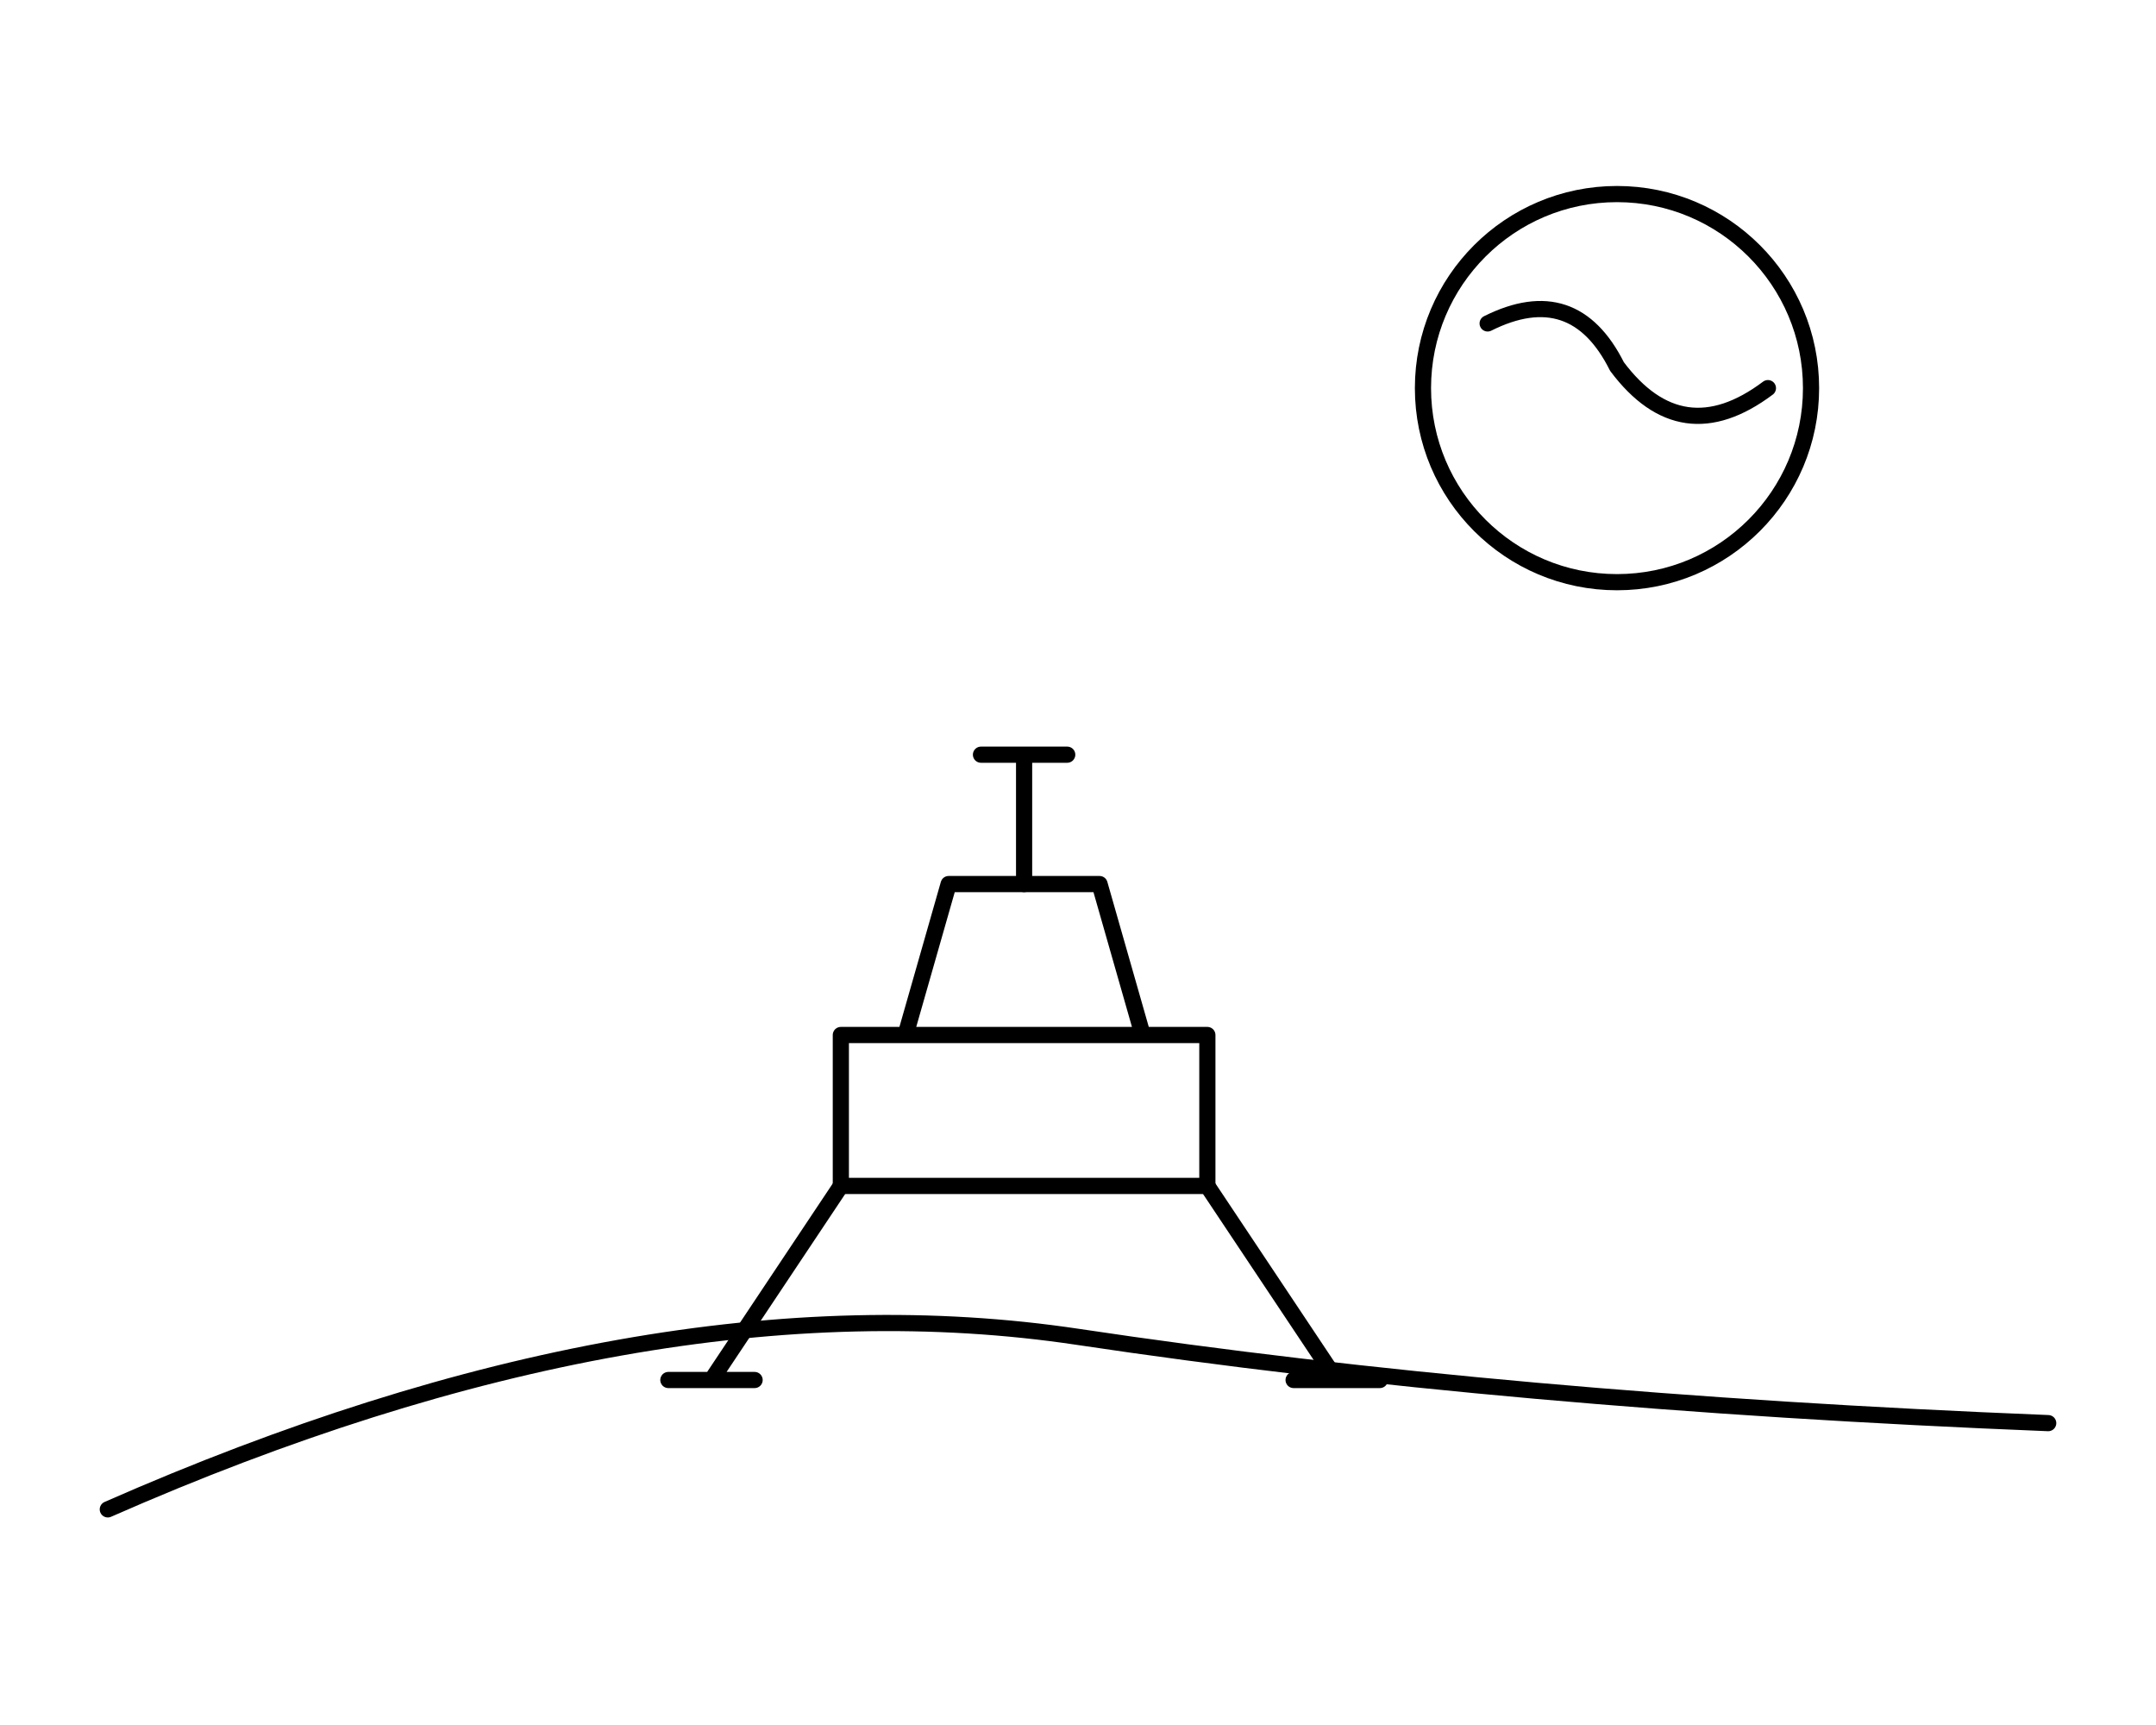
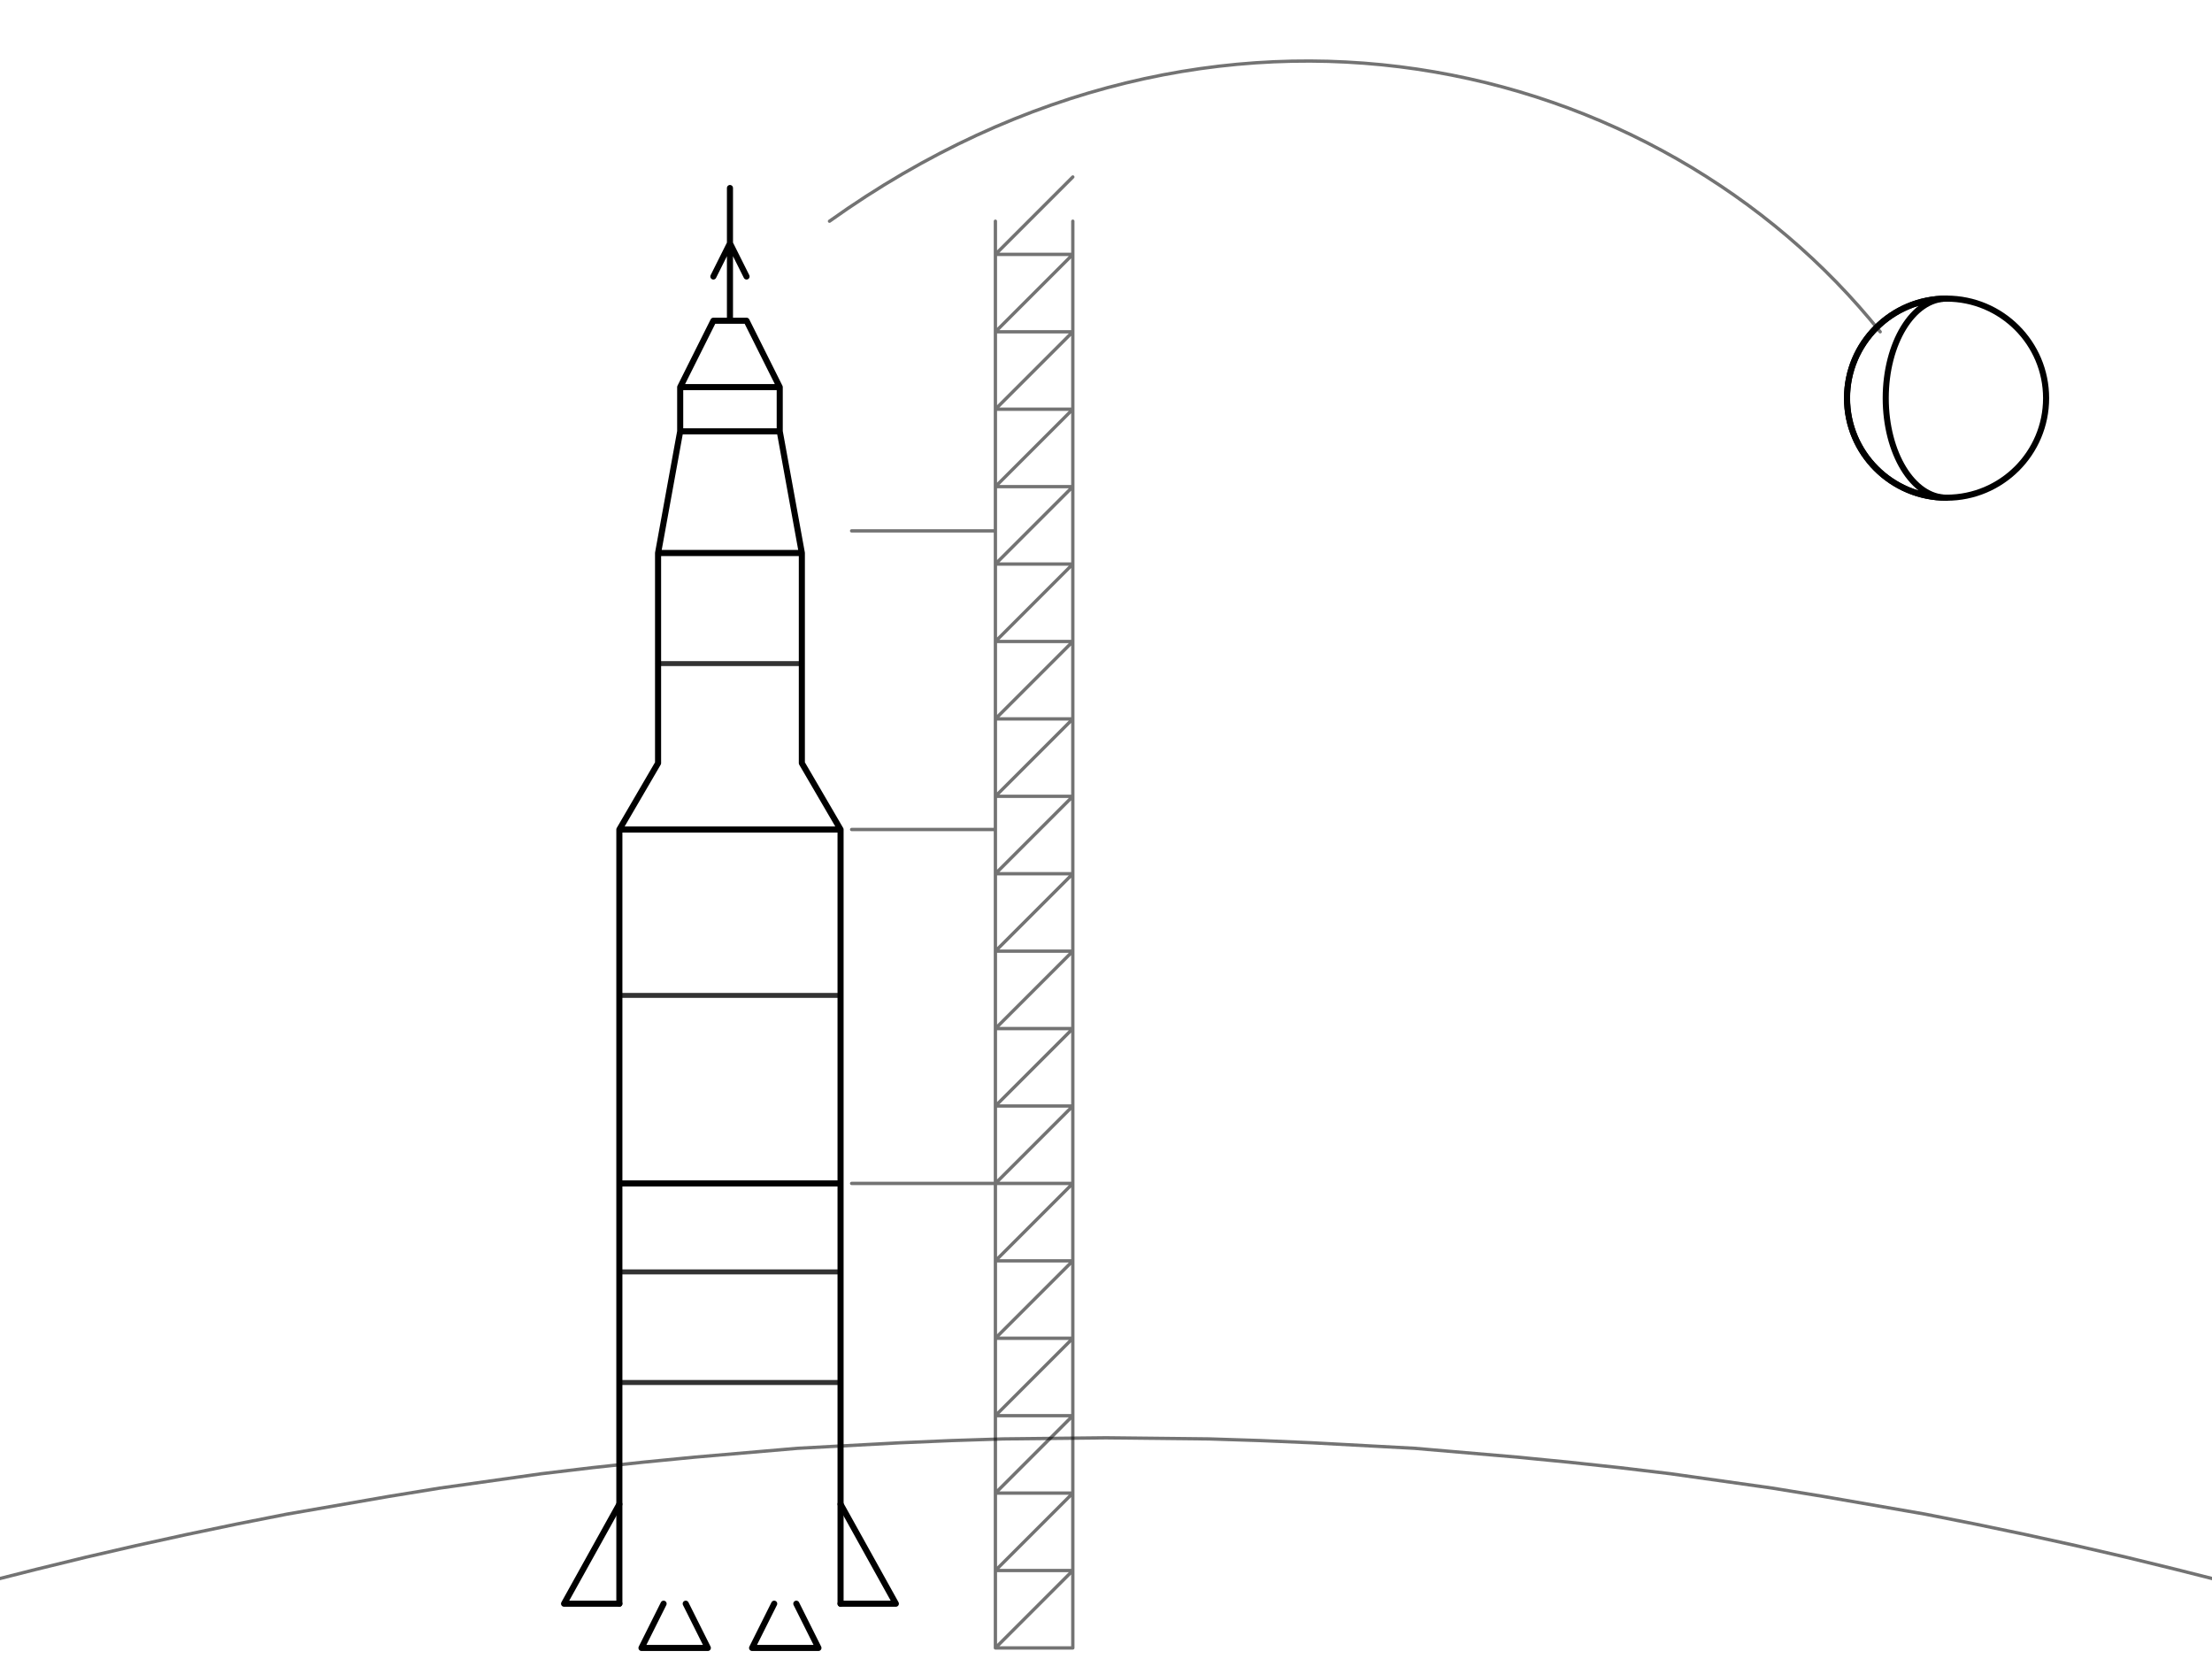
- <svg xmlns="http://www.w3.org/2000/svg" viewBox="0 0 200 160" fill="none" stroke="currentColor" stroke-width="1.5" stroke-linecap="round" stroke-linejoin="round" aria-hidden="true">
-   <path pathLength="1" d="M10 140 Q60 118 100 124 T190 132" />
-   <path pathLength="1" d="M150 36 m-18 0 a18 18 0 1 0 36 0 a18 18 0 1 0 -36 0" />
-   <path pathLength="1" d="M138 30 q8 -4 12 4 q6 8 14 2" />
-   <path pathLength="1" d="M78 96 H112 V110 H78 Z M84 96 L88 82 H102 L106 96" />
-   <path pathLength="1" d="M78 110 L66 128 M112 110 L124 128 M62 128 h8 M120 128 h8" />
-   <path pathLength="1" d="M95 82 V70 M91 70 h8" />
+ <svg xmlns="http://www.w3.org/2000/svg" viewBox="0 0 400 300" fill="none" stroke="currentColor" stroke-width="1.1" stroke-linecap="round" stroke-linejoin="round" aria-hidden="true">
+   <g stroke-width="0.6" opacity="0.55">
+     <path pathLength="1" d="M-73.6 308.2 L-64.9 305.1 L-56 302.1 L-47.2 299.2 L-38.3 296.3 L-29.4 293.6 L-20.5 291 L-11.5 288.5 L-2.6 286.1 L6.5 283.8 L15.5 281.6 L24.6 279.5 L33.7 277.5 L42.8 275.6 L51.9 273.8 L61.1 272.2 L70.3 270.6 L79.5 269.1 L88.7 267.8 L97.9 266.5 L107.1 265.4 L116.4 264.4 L125.6 263.5 L134.9 262.7 L144.2 261.9 L153.5 261.4 L162.8 260.9 L172.1 260.5 L181.4 260.2 L190.7 260.1 L200 260 L209.3 260.1 L218.6 260.2 L227.9 260.5 L237.2 260.9 L246.5 261.4 L255.8 261.9 L265.1 262.7 L274.4 263.5 L283.6 264.4 L292.9 265.4 L302.1 266.5 L311.3 267.8 L320.5 269.1 L329.7 270.6 L338.9 272.2 L348.1 273.8 L357.2 275.6 L366.3 277.5 L375.4 279.5 L384.5 281.6 L393.5 283.8 L402.6 286.1 L411.5 288.5 L420.5 291 L429.4 293.6 L438.3 296.3 L447.2 299.2 L456 302.1 L464.9 305.1 L473.6 308.2" />
+     <path pathLength="1" d="M150 40 C220 -10 300 10 340 60" />
+   </g>
+   <g>
+     <path pathLength="1" d="M334 72 a18 18 0 1 0 36 0 a18 18 0 1 0 -36 0" />
+     <path pathLength="1" d="M352 54 A18 18 0 0 0 352 90 A11 18 0 0 1 352 54 Z" />
+   </g>
+   <g>
+     <path pathLength="1" d="M112 290 L112 214 L152 214 L152 290 M112 214 L112 150 L152 150 L152 214 M119 138 L119 100 L145 100 L145 138 M112 150 L119 138 M152 150 L145 138 M119 150 L145 150 M119 100 L123 78 L141 78 L145 100 M123 78 L123 70 L141 70 L141 78 M123 70 L129 58 L135 58 L141 70 M132 58 L132 34 M129 50 L132 44 L135 50" />
+   </g>
+   <g>
+     <path pathLength="1" d="M112 272 L102 290 L112 290 M152 272 L162 290 L152 290 M120 290 L116 298 L128 298 L124 290 M140 290 L136 298 L148 298 L144 290" />
+   </g>
+   <g stroke-width="0.9" opacity="0.8">
+     <path pathLength="1" d="M112 230 L152 230 M112 250 L152 250 M112 180 L152 180 M119 120 L145 120" />
+   </g>
+   <g stroke-width="0.6" opacity="0.55">
+     <path pathLength="1" d="M180 298 L180 40 M194 298 L194 40 M180 298 L194 284 M180 298 L194 298 M180 284 L194 270 M180 284 L194 284 M180 270 L194 256 M180 270 L194 270 M180 256 L194 242 M180 256 L194 256 M180 242 L194 228 M180 242 L194 242 M180 228 L194 214 M180 228 L194 228 M180 214 L194 200 M180 214 L194 214 M180 200 L194 186 M180 200 L194 200 M180 186 L194 172 M180 186 L194 186 M180 172 L194 158 M180 172 L194 172 M180 158 L194 144 M180 158 L194 158 M180 144 L194 130 M180 144 L194 144 M180 130 L194 116 M180 130 L194 130 M180 116 L194 102 M180 116 L194 116 M180 102 L194 88 M180 102 L194 102 M180 88 L194 74 M180 88 L194 88 M180 74 L194 60 M180 74 L194 74 M180 60 L194 46 M180 60 L194 60 M180 46 L194 32 M180 46 L194 46 M180 96 L154 96 M180 150 L154 150 M180 214 L154 214" />
+   </g>
</svg>
